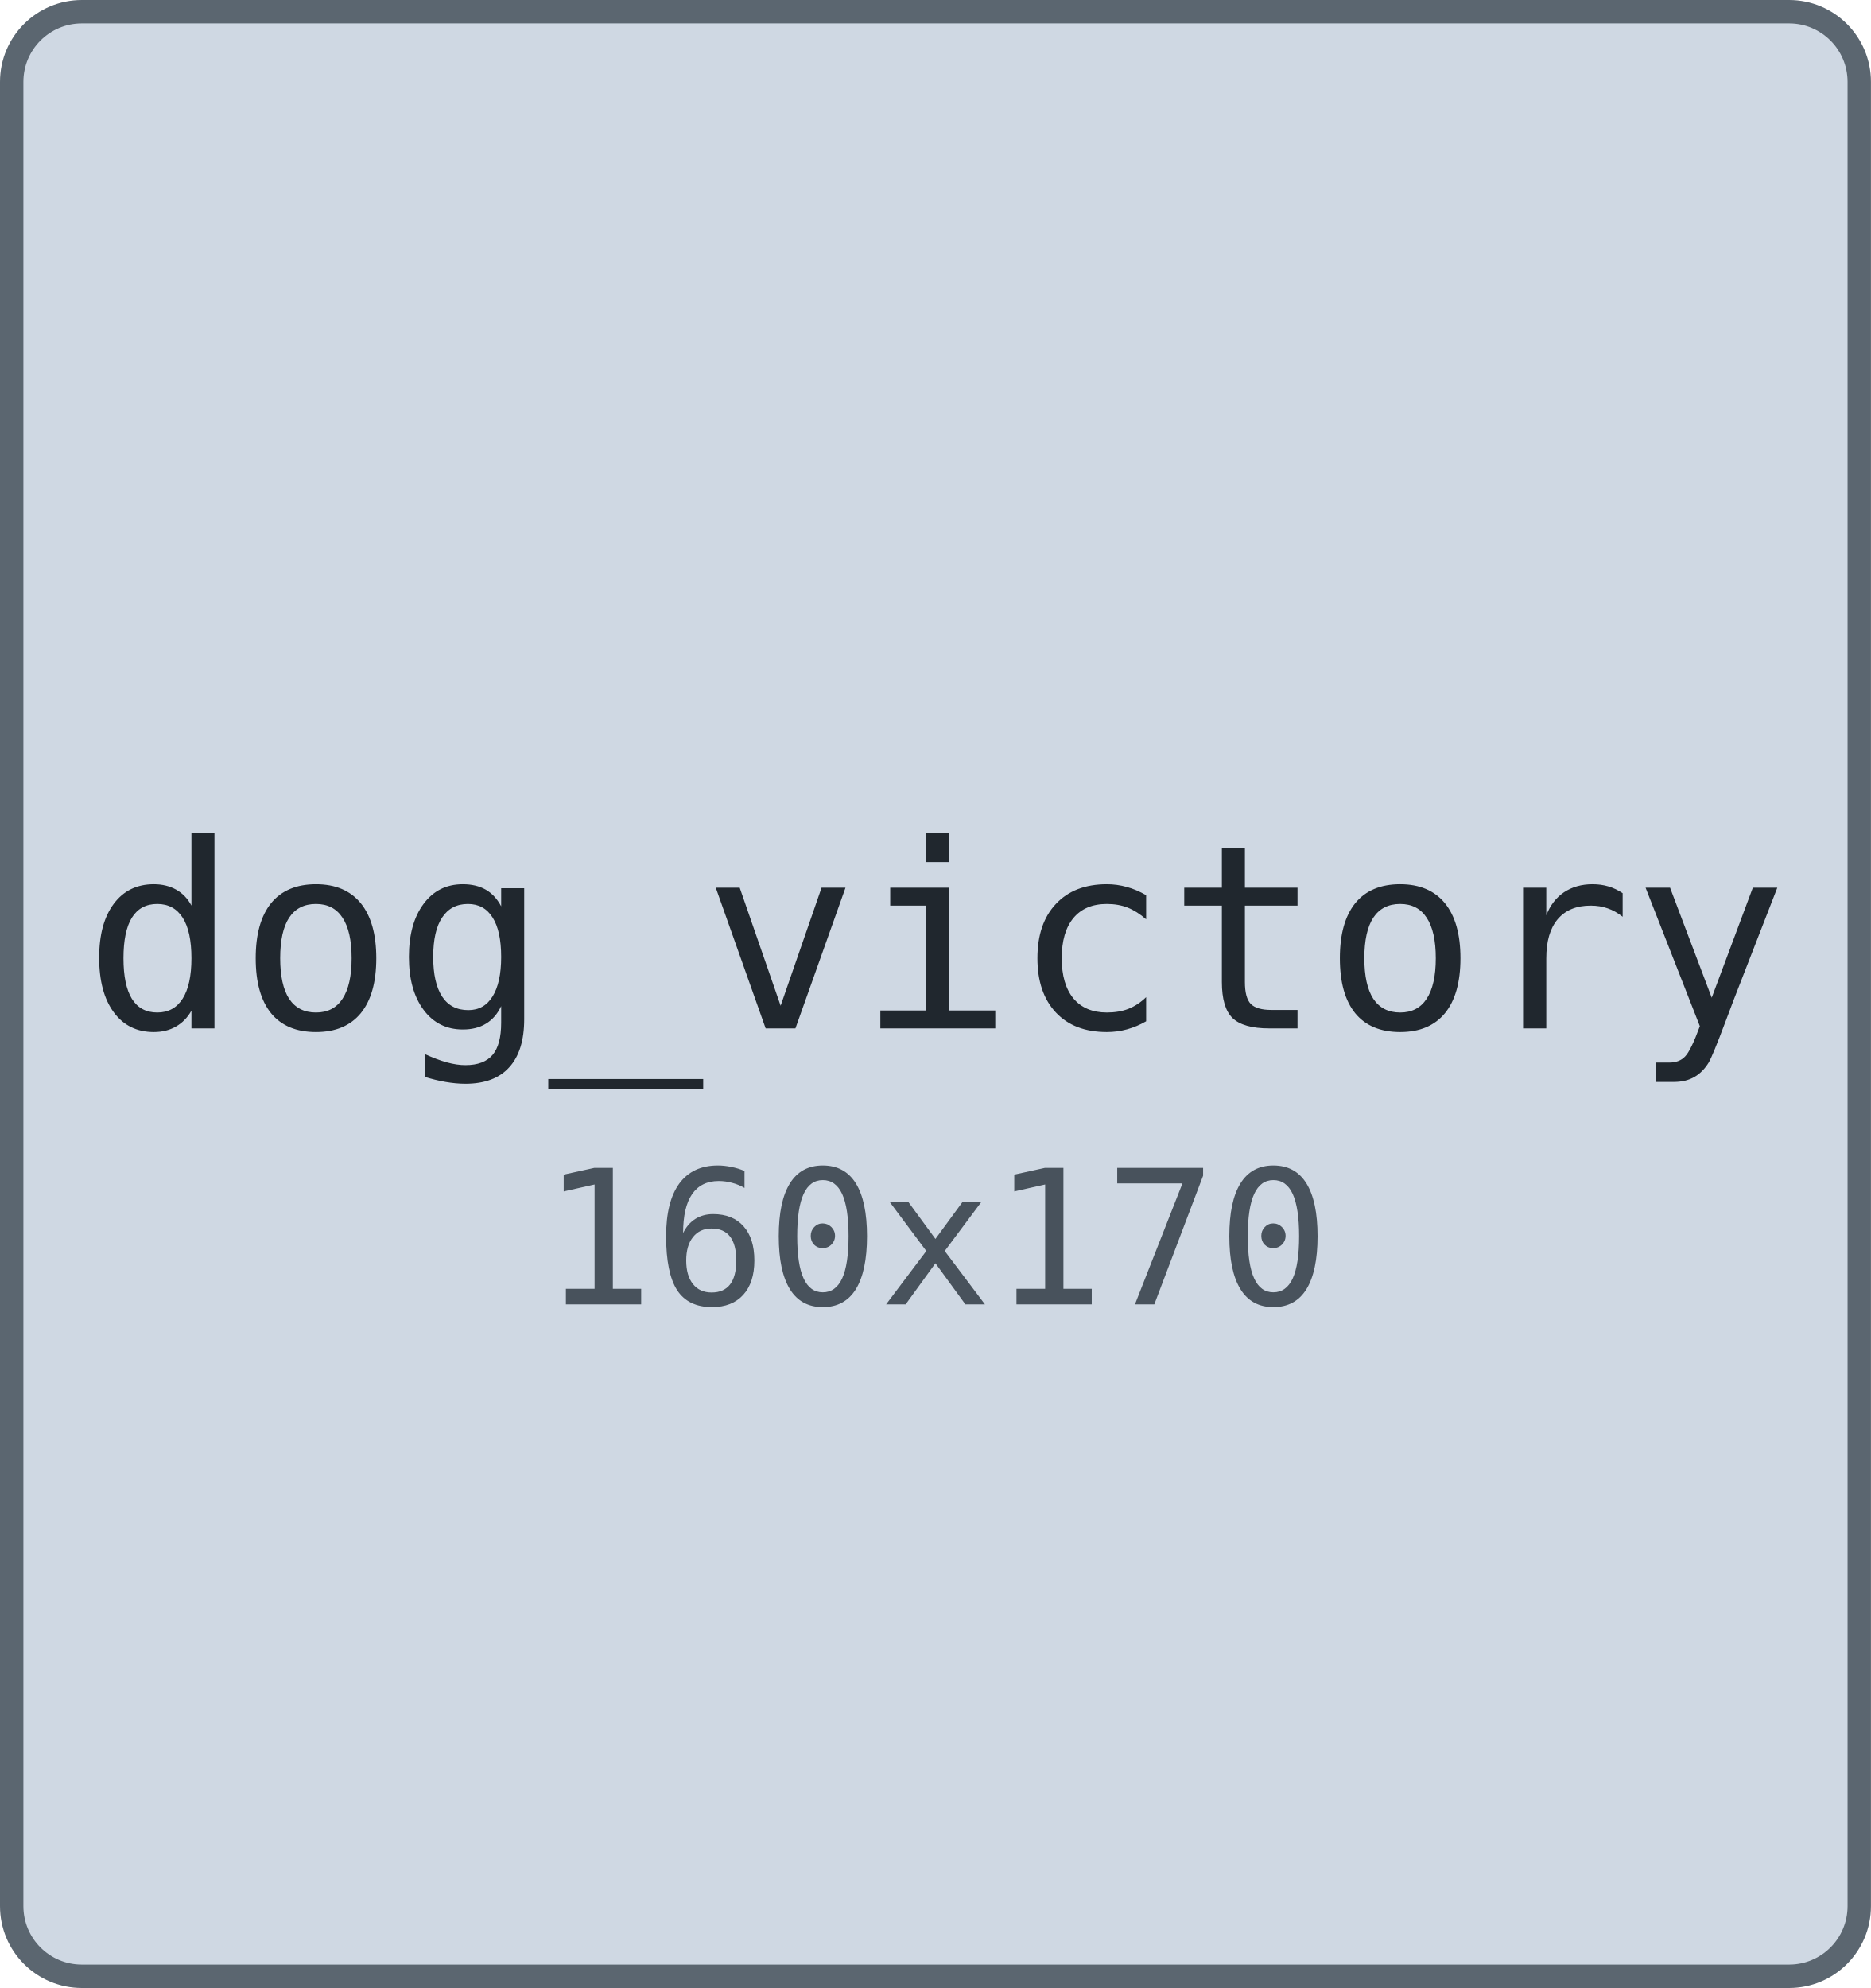
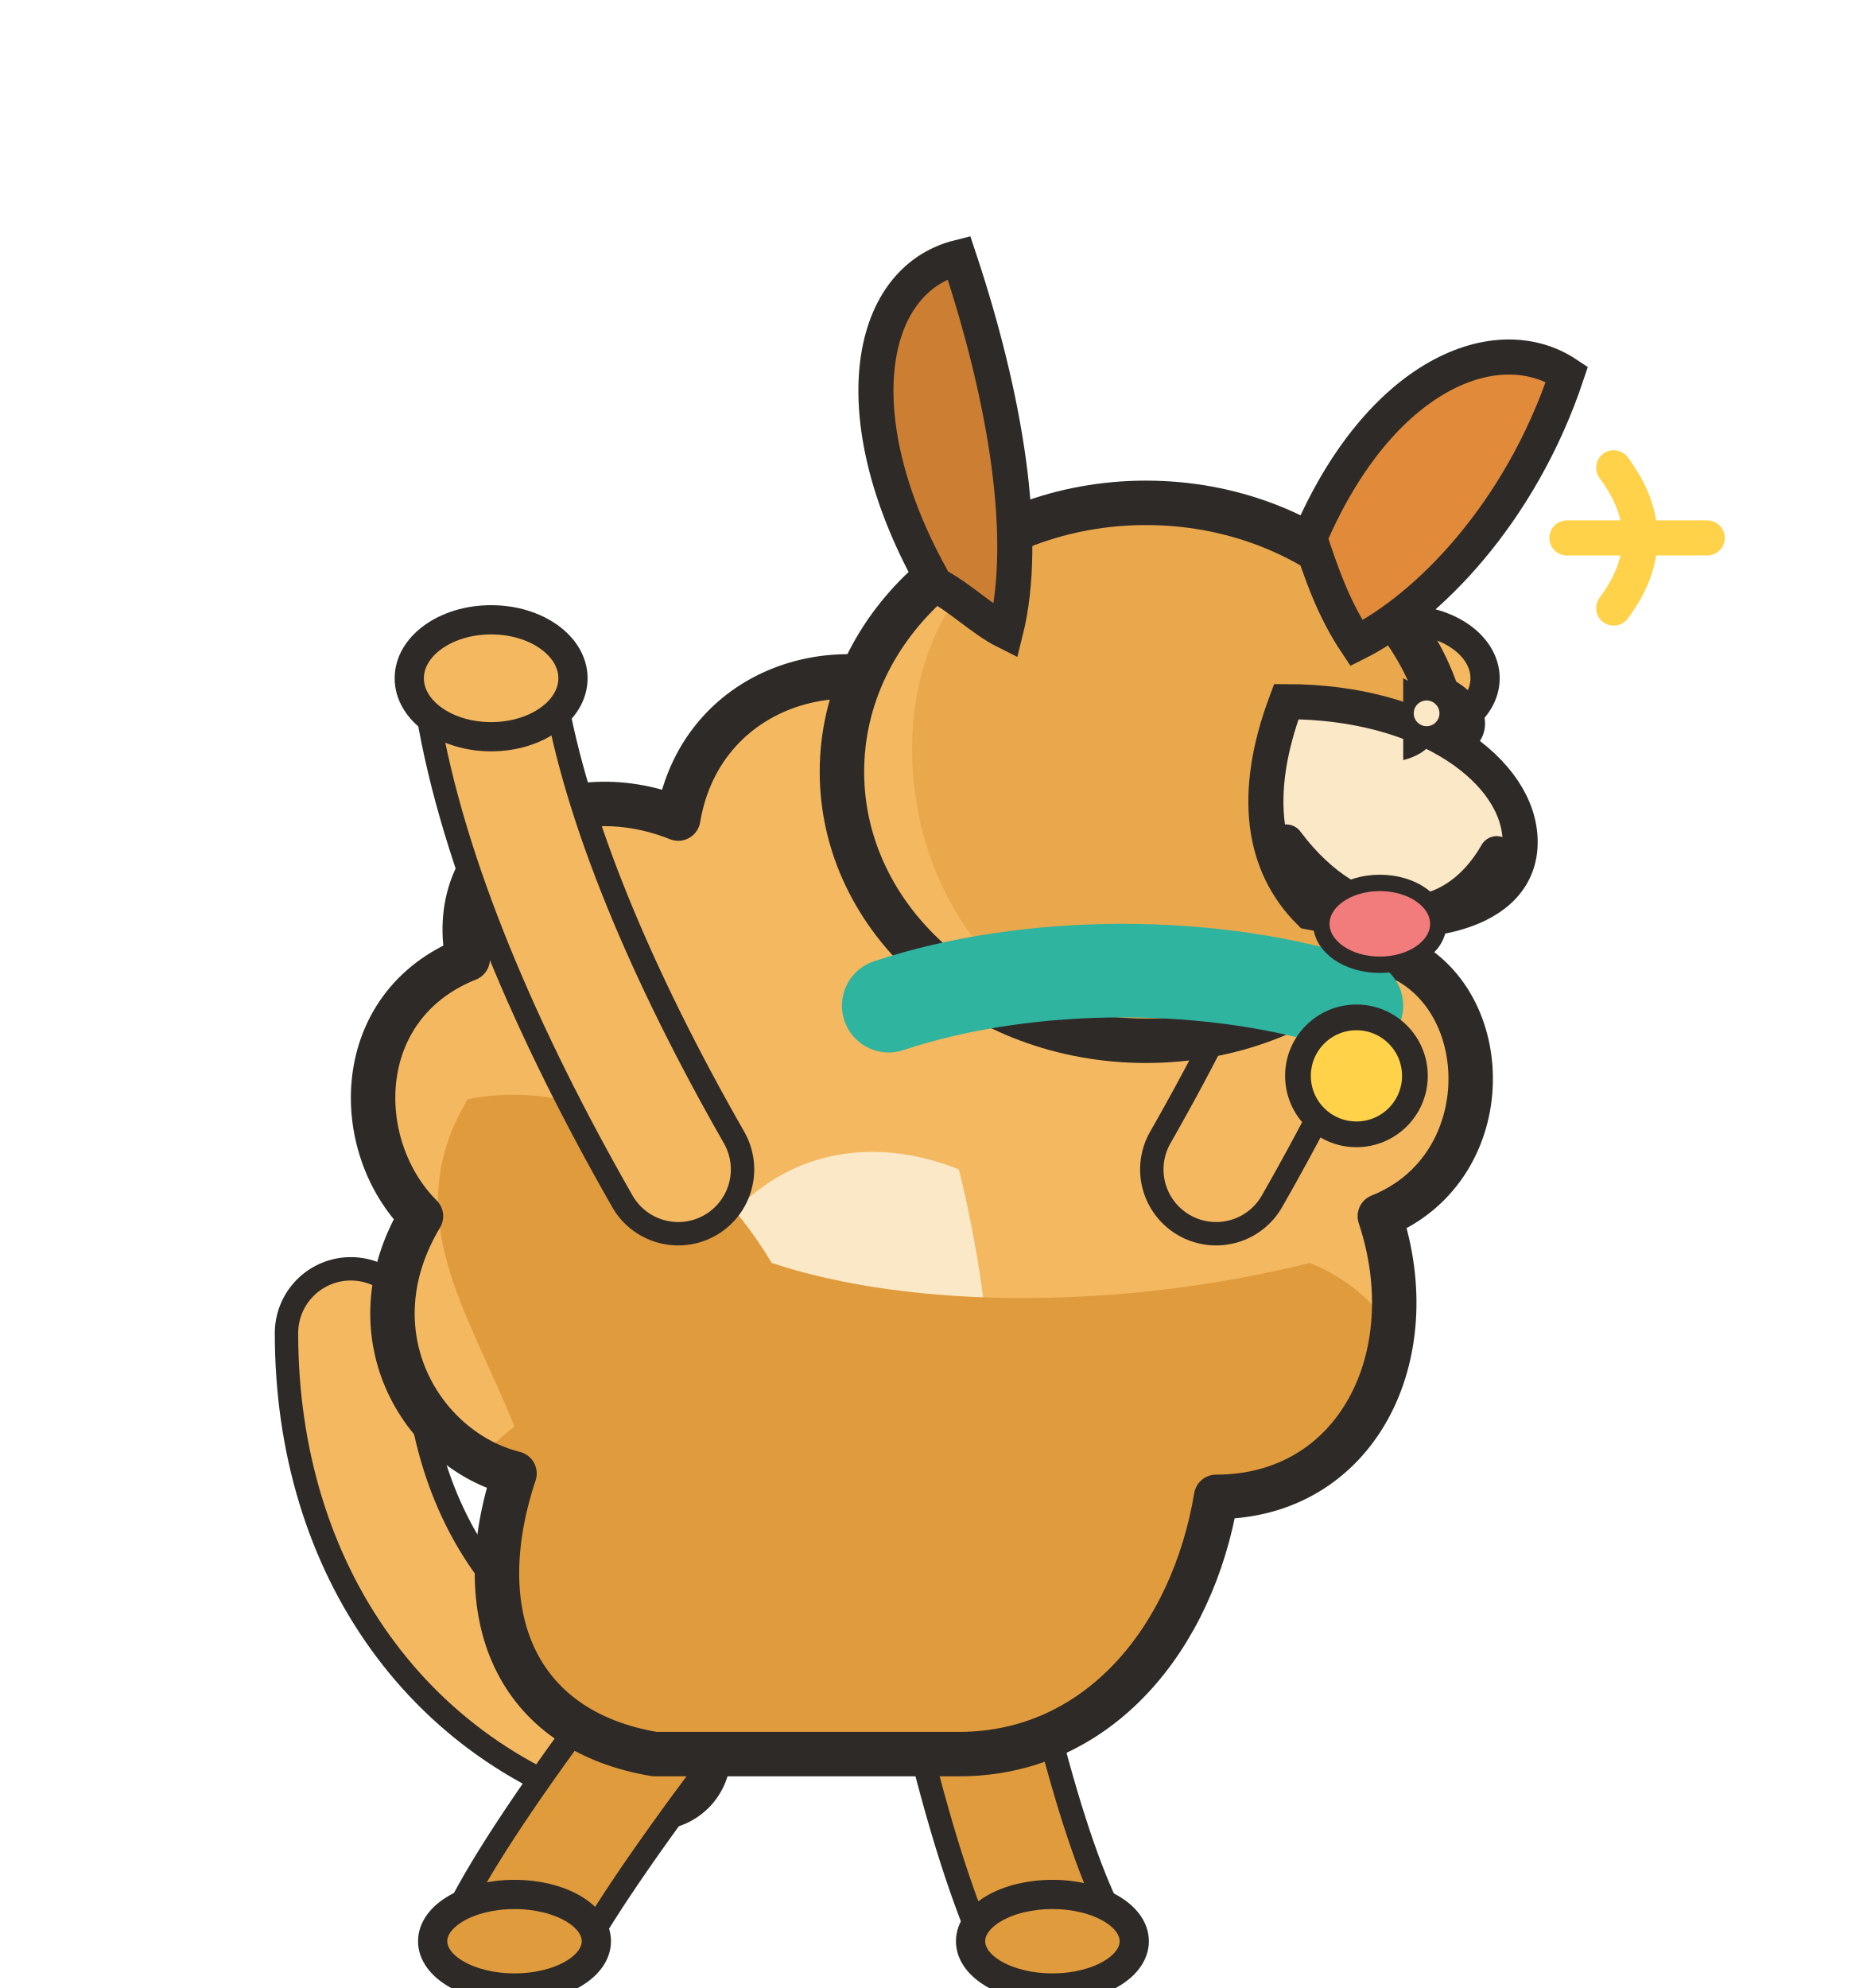
<svg xmlns="http://www.w3.org/2000/svg" width="160" height="170" viewBox="0 0 160 170">
-   <rect x="1" y="1" width="158" height="168" rx="6" fill="#cfd8e3" stroke="#5b6670" stroke-width="2" />
-   <text x="80" y="81.7" font-family="monospace" font-size="22" fill="#20272e" text-anchor="middle" dominant-baseline="middle">dog_victory</text>
-   <text x="80" y="107" font-family="monospace" font-size="16" fill="#48525c" text-anchor="middle" dominant-baseline="middle">160x170</text>
+   <defs>
+     <clipPath id="clip-body-vic">
+       <path d="M 56,150 C 44,148 40,138 44,126 C 36,124 30,114 36,104 C 30,98 30,86 40,82 C 38,72 48,66 58,70 C 60,58 74,54 84,62 C 90,52 104,54 108,66 C 116,64 124,72 120,82 C 128,86 128,100 118,104 C 122,116 116,128 104,128 C 102,140 94,150 82,150 Z" />
+     </clipPath>
+   </defs>
+   <g fill="none" stroke-linecap="round">
+     <path d="M 56,150 C 40,146 30,132 30,114" stroke="#2E2A28" stroke-width="13" />
+     <path d="M 56,150 C 40,146 30,132 30,114" stroke="#F4B860" stroke-width="9" />
+   </g>
+   <g fill="none" stroke-linecap="round">
+     <path d="M 56,148 C 50,156 46,162 44,166" stroke="#2E2A28" stroke-width="13" />
+     <path d="M 56,148 C 50,156 46,162 44,166" stroke="#E09B3C" stroke-width="9" />
+     <path d="M 84,148 C 86,156 88,162 90,166" stroke="#2E2A28" stroke-width="13" />
+     <path d="M 84,148 C 86,156 88,162 90,166" stroke="#E09B3C" stroke-width="9" />
+   </g>
+   <g>
+     <ellipse cx="44" cy="166" rx="7" ry="4" fill="#E09B3C" stroke="#2E2A28" stroke-width="2.5" />
+     <ellipse cx="90" cy="166" rx="7" ry="4" fill="#E09B3C" stroke="#2E2A28" stroke-width="2.5" />
+   </g>
+   <path d="M 56,150 C 44,148 40,138 44,126 C 36,124 30,114 36,104 C 30,98 30,86 40,82 C 38,72 48,66 58,70 C 60,58 74,54 84,62 C 90,52 104,54 108,66 C 116,64 124,72 120,82 C 128,86 128,100 118,104 C 122,116 116,128 104,128 C 102,140 94,150 82,150 Z" fill="#F4B860" />
+   <path d="M 58,150 C 52,138 52,124 58,112 C 62,100 72,96 82,100 C 86,116 86,134 82,150 Z" fill="#FBE8C6" />
+   <g clip-path="url(#clip-body-vic)">
+     <path d="M 40,150 C 34,140 36,128 44,122 C 40,112 34,104 40,94 C 50,92 60,98 66,108 C 78,112 96,112 112,108 C 122,112 124,124 114,128 C 108,140 100,150 88,150 Z" fill="#E09B3C" />
+   </g>
+   <path d="M 56,150 C 44,148 40,138 44,126 C 36,124 30,114 36,104 C 30,98 30,86 40,82 C 38,72 48,66 58,70 C 60,58 74,54 84,62 C 90,52 104,54 108,66 C 116,64 124,72 120,82 C 128,86 128,100 118,104 C 122,116 116,128 104,128 C 102,140 94,150 82,150 Z" fill="none" stroke="#2E2A28" stroke-width="3.8" stroke-linejoin="round" />
+   <g fill="none" stroke-linecap="round">
+     <path d="M 58,100 C 50,86 44,72 42,60" stroke="#2E2A28" stroke-width="13" />
+     <path d="M 58,100 C 50,86 44,72 42,60" stroke="#F4B860" stroke-width="9" />
+     <path d="M 104,100 C 112,86 118,72 120,60" stroke="#2E2A28" stroke-width="13" />
+     <path d="M 104,100 C 112,86 118,72 120,60" stroke="#F4B860" stroke-width="9" />
+   </g>
+   <g>
+     <ellipse cx="42" cy="58" rx="7" ry="5" fill="#F4B860" stroke="#2E2A28" stroke-width="2.5" />
+     <ellipse cx="120" cy="58" rx="7" ry="5" fill="#F4B860" stroke="#2E2A28" stroke-width="2.5" />
+   </g>
+   <ellipse cx="98" cy="66" rx="26" ry="23" fill="#F4B860" />
+   <path d="M 98,43 C 86,43 78,52 78,64 C 78,78 88,89 100,89 C 113,89 122,79 122,66 C 122,52 112,43 98,43 Z" fill="#E09B3C" opacity="0.55" />
+   <ellipse cx="98" cy="66" rx="26" ry="23" fill="none" stroke="#2E2A28" stroke-width="3.8" />
+   <path d="M 110,60 C 122,60 130,66 130,72 C 130,78 122,80 112,78 C 108,74 107,68 110,60 Z" fill="#FBE8C6" stroke="#2E2A28" stroke-width="3" />
+   <path d="M 80,50 C 72,36 74,24 82,22 C 86,34 88,46 86,54 C 84,53 82,51 80,50 Z" fill="#CC7E32" stroke="#2E2A28" stroke-width="3" />
+   <path d="M 112,46 C 118,32 128,28 134,32 C 130,44 122,52 116,55 C 114,52 113,49 112,46 Z" fill="#E08A3A" stroke="#2E2A28" stroke-width="3" />
+   <path d="M 76,86 C 88,82 104,82 116,86" fill="none" stroke="#2FB4A0" stroke-width="8" stroke-linecap="round" />
+   <circle cx="116" cy="92" r="5" fill="#FFD24A" stroke="#2E2A28" stroke-width="2.2" />
+   <path d="M 110,72 C 116,80 124,80 128,73" fill="none" stroke="#2E2A28" stroke-width="3" stroke-linecap="round" />
+   <path d="M 110,72 C 114,84 122,84 126,75 C 124,80 118,81 114,78 C 112,76 111,74 110,72 Z" fill="#2E2A28" />
+   <ellipse cx="118" cy="79" rx="5" ry="3.5" fill="#F27C7C" stroke="#2E2A28" stroke-width="1.4" />
+   <path d="M 120,58 C 124,60 124,64 120,65" fill="#2E2A28" />
+   <path d="M 124,58 C 128,60 128,64 124,65" fill="#2E2A28" />
+   <circle cx="122" cy="61" r="1.1" fill="#FBE8C6" />
+   <path d="M 138,40 C 141,44 141,48 138,52 M 134,46 C 138,46 142,46 146,46" fill="none" stroke="#FFD24A" stroke-width="3" stroke-linecap="round" />
</svg>
